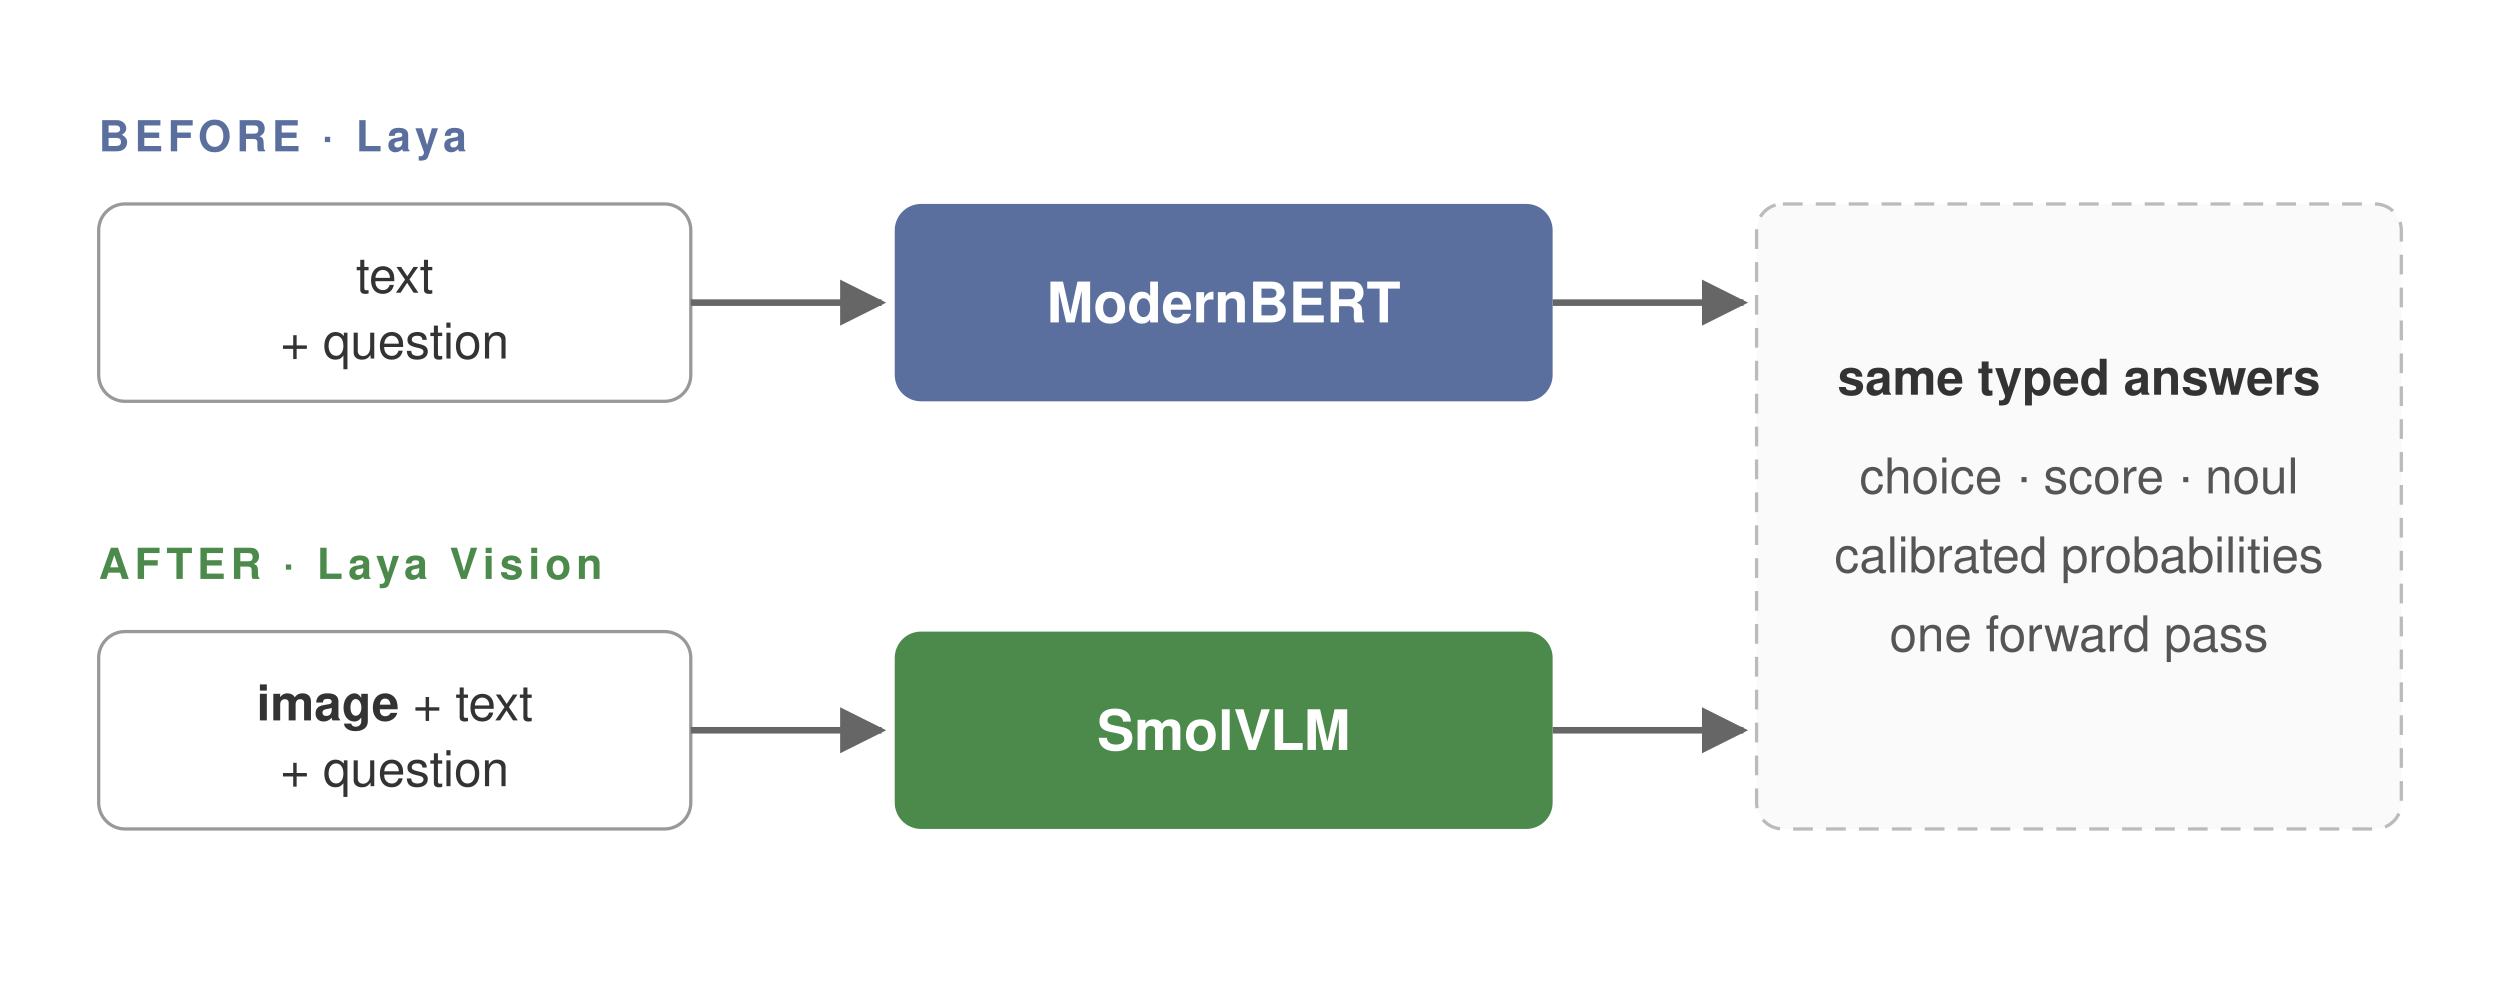
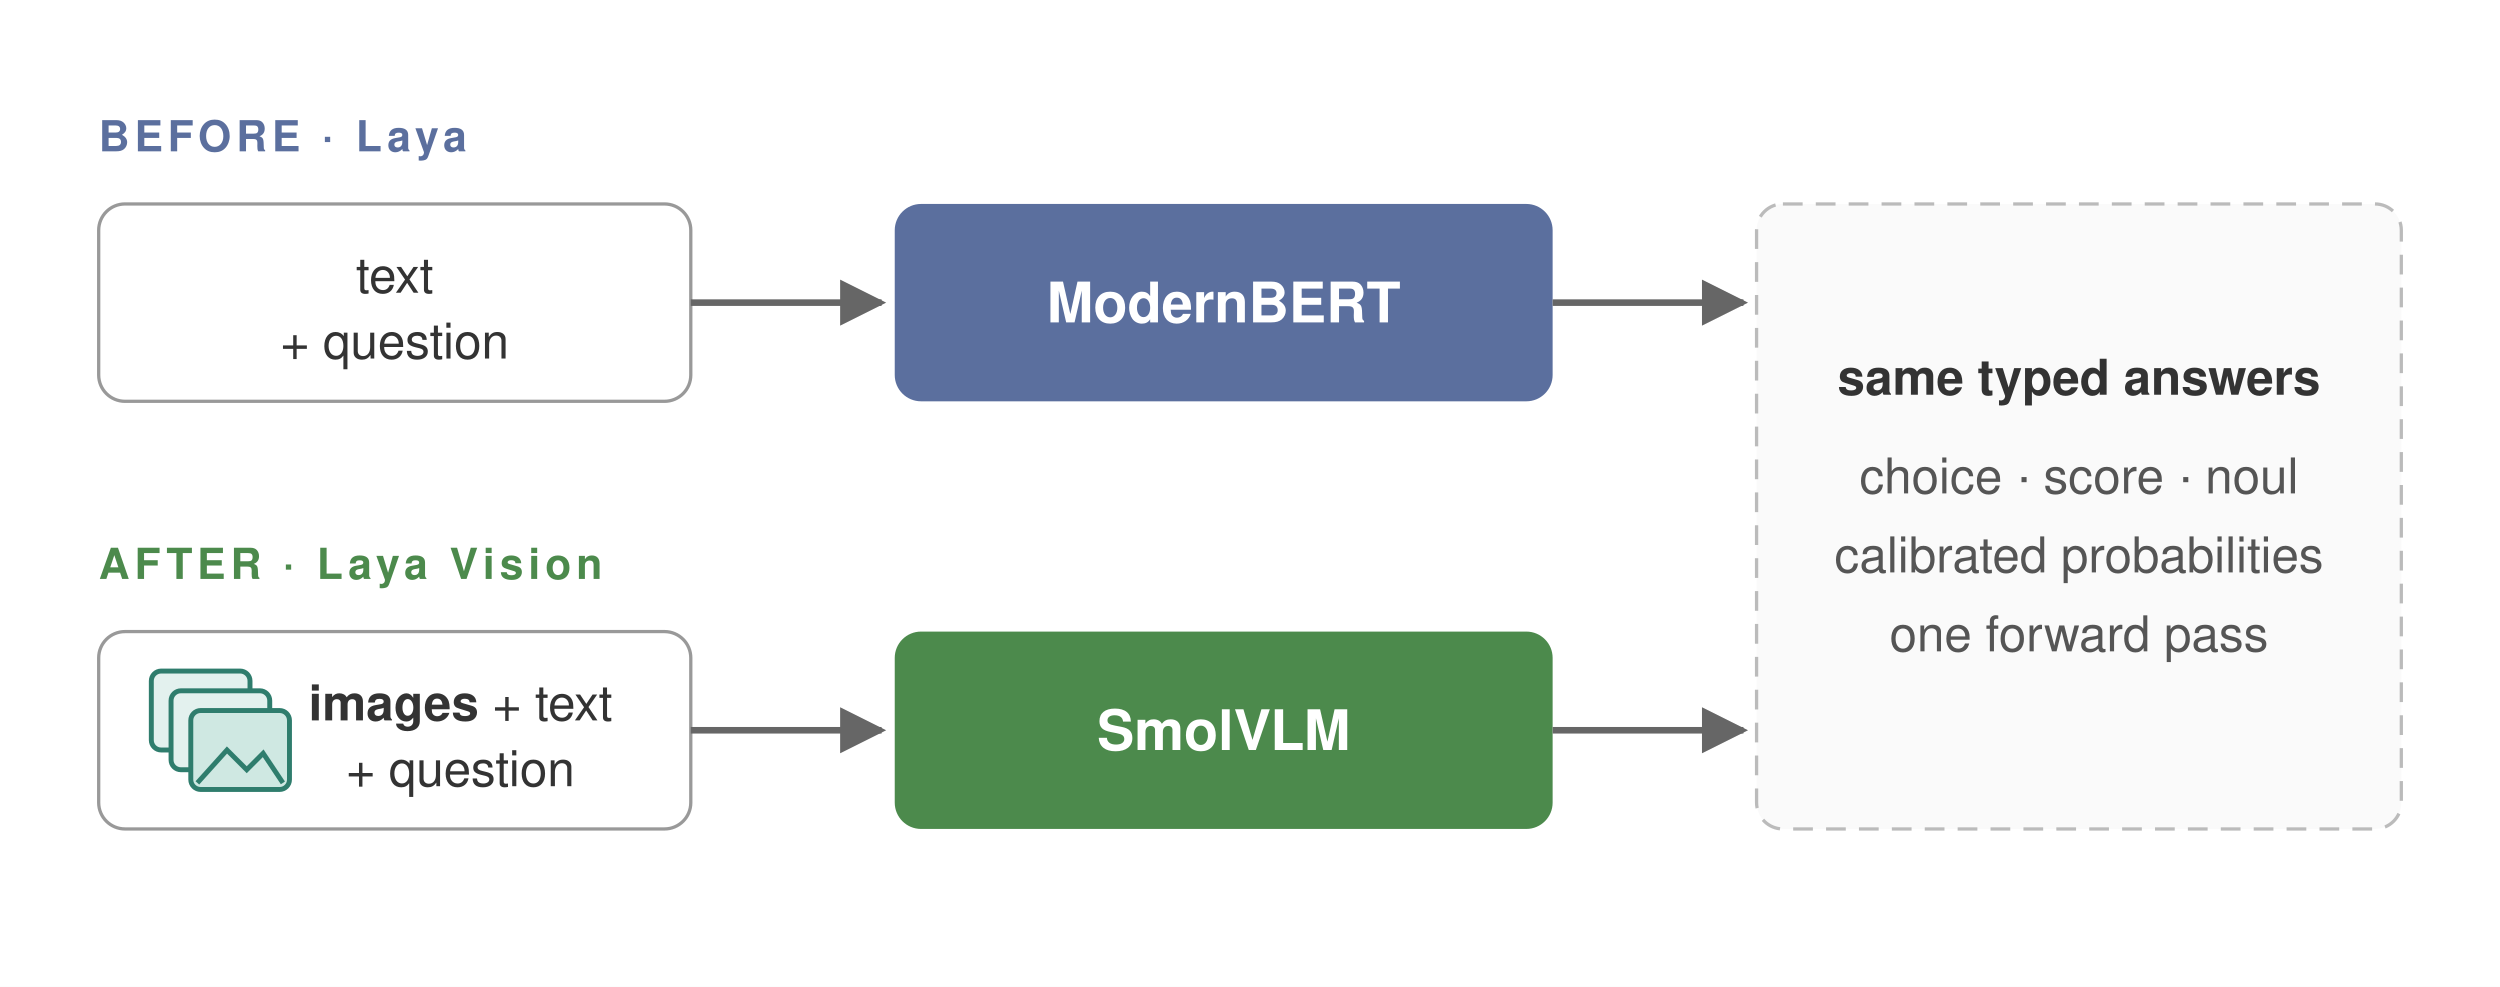
- <svg xmlns="http://www.w3.org/2000/svg" viewBox="0 0 760 300" font-family="Helvetica, Arial, sans-serif" font-size="15" role="img" aria-label="Before: Laya takes text and a question, runs ModernBERT, and returns typed answers. After: Laya Vision takes an image, text and a question, runs SmolVLM, and returns the same typed answers.">
+ <svg xmlns="http://www.w3.org/2000/svg" viewBox="0 0 760 300" font-family="Helvetica, Arial, sans-serif" font-size="15" role="img" aria-label="Before: Laya takes text and a question, runs ModernBERT, and returns typed answers. After: Laya Vision takes one or more images, text and a question, runs SmolVLM, and returns the same typed answers.">
  <defs>
    <marker id="a" viewBox="0 0 10 10" refX="9" refY="5" markerWidth="7" markerHeight="7" orient="auto">
      <path d="M0,0 L10,5 L0,10 z" fill="#666" />
    </marker>
  </defs>
  <rect width="760" height="300" fill="#fff" />
  <text x="30" y="46" font-size="13" font-weight="bold" fill="#5b6f9e" letter-spacing="1.5">BEFORE · Laya</text>
  <rect x="30" y="62" width="180" height="60" rx="8" fill="#fff" stroke="#999" />
  <text x="120" y="89" text-anchor="middle" fill="#333">text</text>
  <text x="120" y="109" text-anchor="middle" fill="#333">+ question</text>
  <line x1="210" y1="92" x2="268" y2="92" stroke="#666" stroke-width="2" marker-end="url(#a)" />
  <rect x="272" y="62" width="200" height="60" rx="8" fill="#5b6f9e" />
  <text x="372" y="98" text-anchor="middle" font-size="17" font-weight="bold" fill="#fff">ModernBERT</text>
  <line x1="472" y1="92" x2="530" y2="92" stroke="#666" stroke-width="2" marker-end="url(#a)" />
  <text x="30" y="176" font-size="13" font-weight="bold" fill="#4c8a4c" letter-spacing="1.5">AFTER · Laya Vision</text>
  <rect x="30" y="192" width="180" height="60" rx="8" fill="#fff" stroke="#999" />
-   <text x="120" y="219" text-anchor="middle" fill="#333">
-     <tspan font-weight="bold">image</tspan> + text</text>
-   <text x="120" y="239" text-anchor="middle" fill="#333">+ question</text>
+   <text x="140" y="219" text-anchor="middle" fill="#333">
+     <tspan font-weight="bold">images</tspan> + text</text>
+   <text x="140" y="239" text-anchor="middle" fill="#333">+ question</text>
+   <g stroke="#2f7d6d" stroke-width="1.5">
+     <rect x="46" y="204" width="30" height="24" rx="3" fill="#e3f1ee" />
+     <rect x="52" y="210" width="30" height="24" rx="3" fill="#e3f1ee" />
+     <rect x="58" y="216" width="30" height="24" rx="3" fill="#cfe8e2" />
+     <path d="M60,238 L69,228 L75,234 L80,229 L86,238" fill="none" />
+   </g>
  <line x1="210" y1="222" x2="268" y2="222" stroke="#666" stroke-width="2" marker-end="url(#a)" />
  <rect x="272" y="192" width="200" height="60" rx="8" fill="#4c8a4c" />
  <text x="372" y="228" text-anchor="middle" font-size="17" font-weight="bold" fill="#fff">SmolVLM</text>
  <line x1="472" y1="222" x2="530" y2="222" stroke="#666" stroke-width="2" marker-end="url(#a)" />
  <rect x="534" y="62" width="196" height="190" rx="8" fill="#fafafa" stroke="#bbb" stroke-dasharray="6 4" />
  <text x="632" y="120" text-anchor="middle" font-weight="bold" fill="#333">same typed answers</text>
  <text x="632" y="150" text-anchor="middle" fill="#555">choice · score · noul</text>
  <text x="632" y="174" text-anchor="middle" fill="#555">calibrated probabilities</text>
  <text x="632" y="198" text-anchor="middle" fill="#555">one forward pass</text>
</svg>
